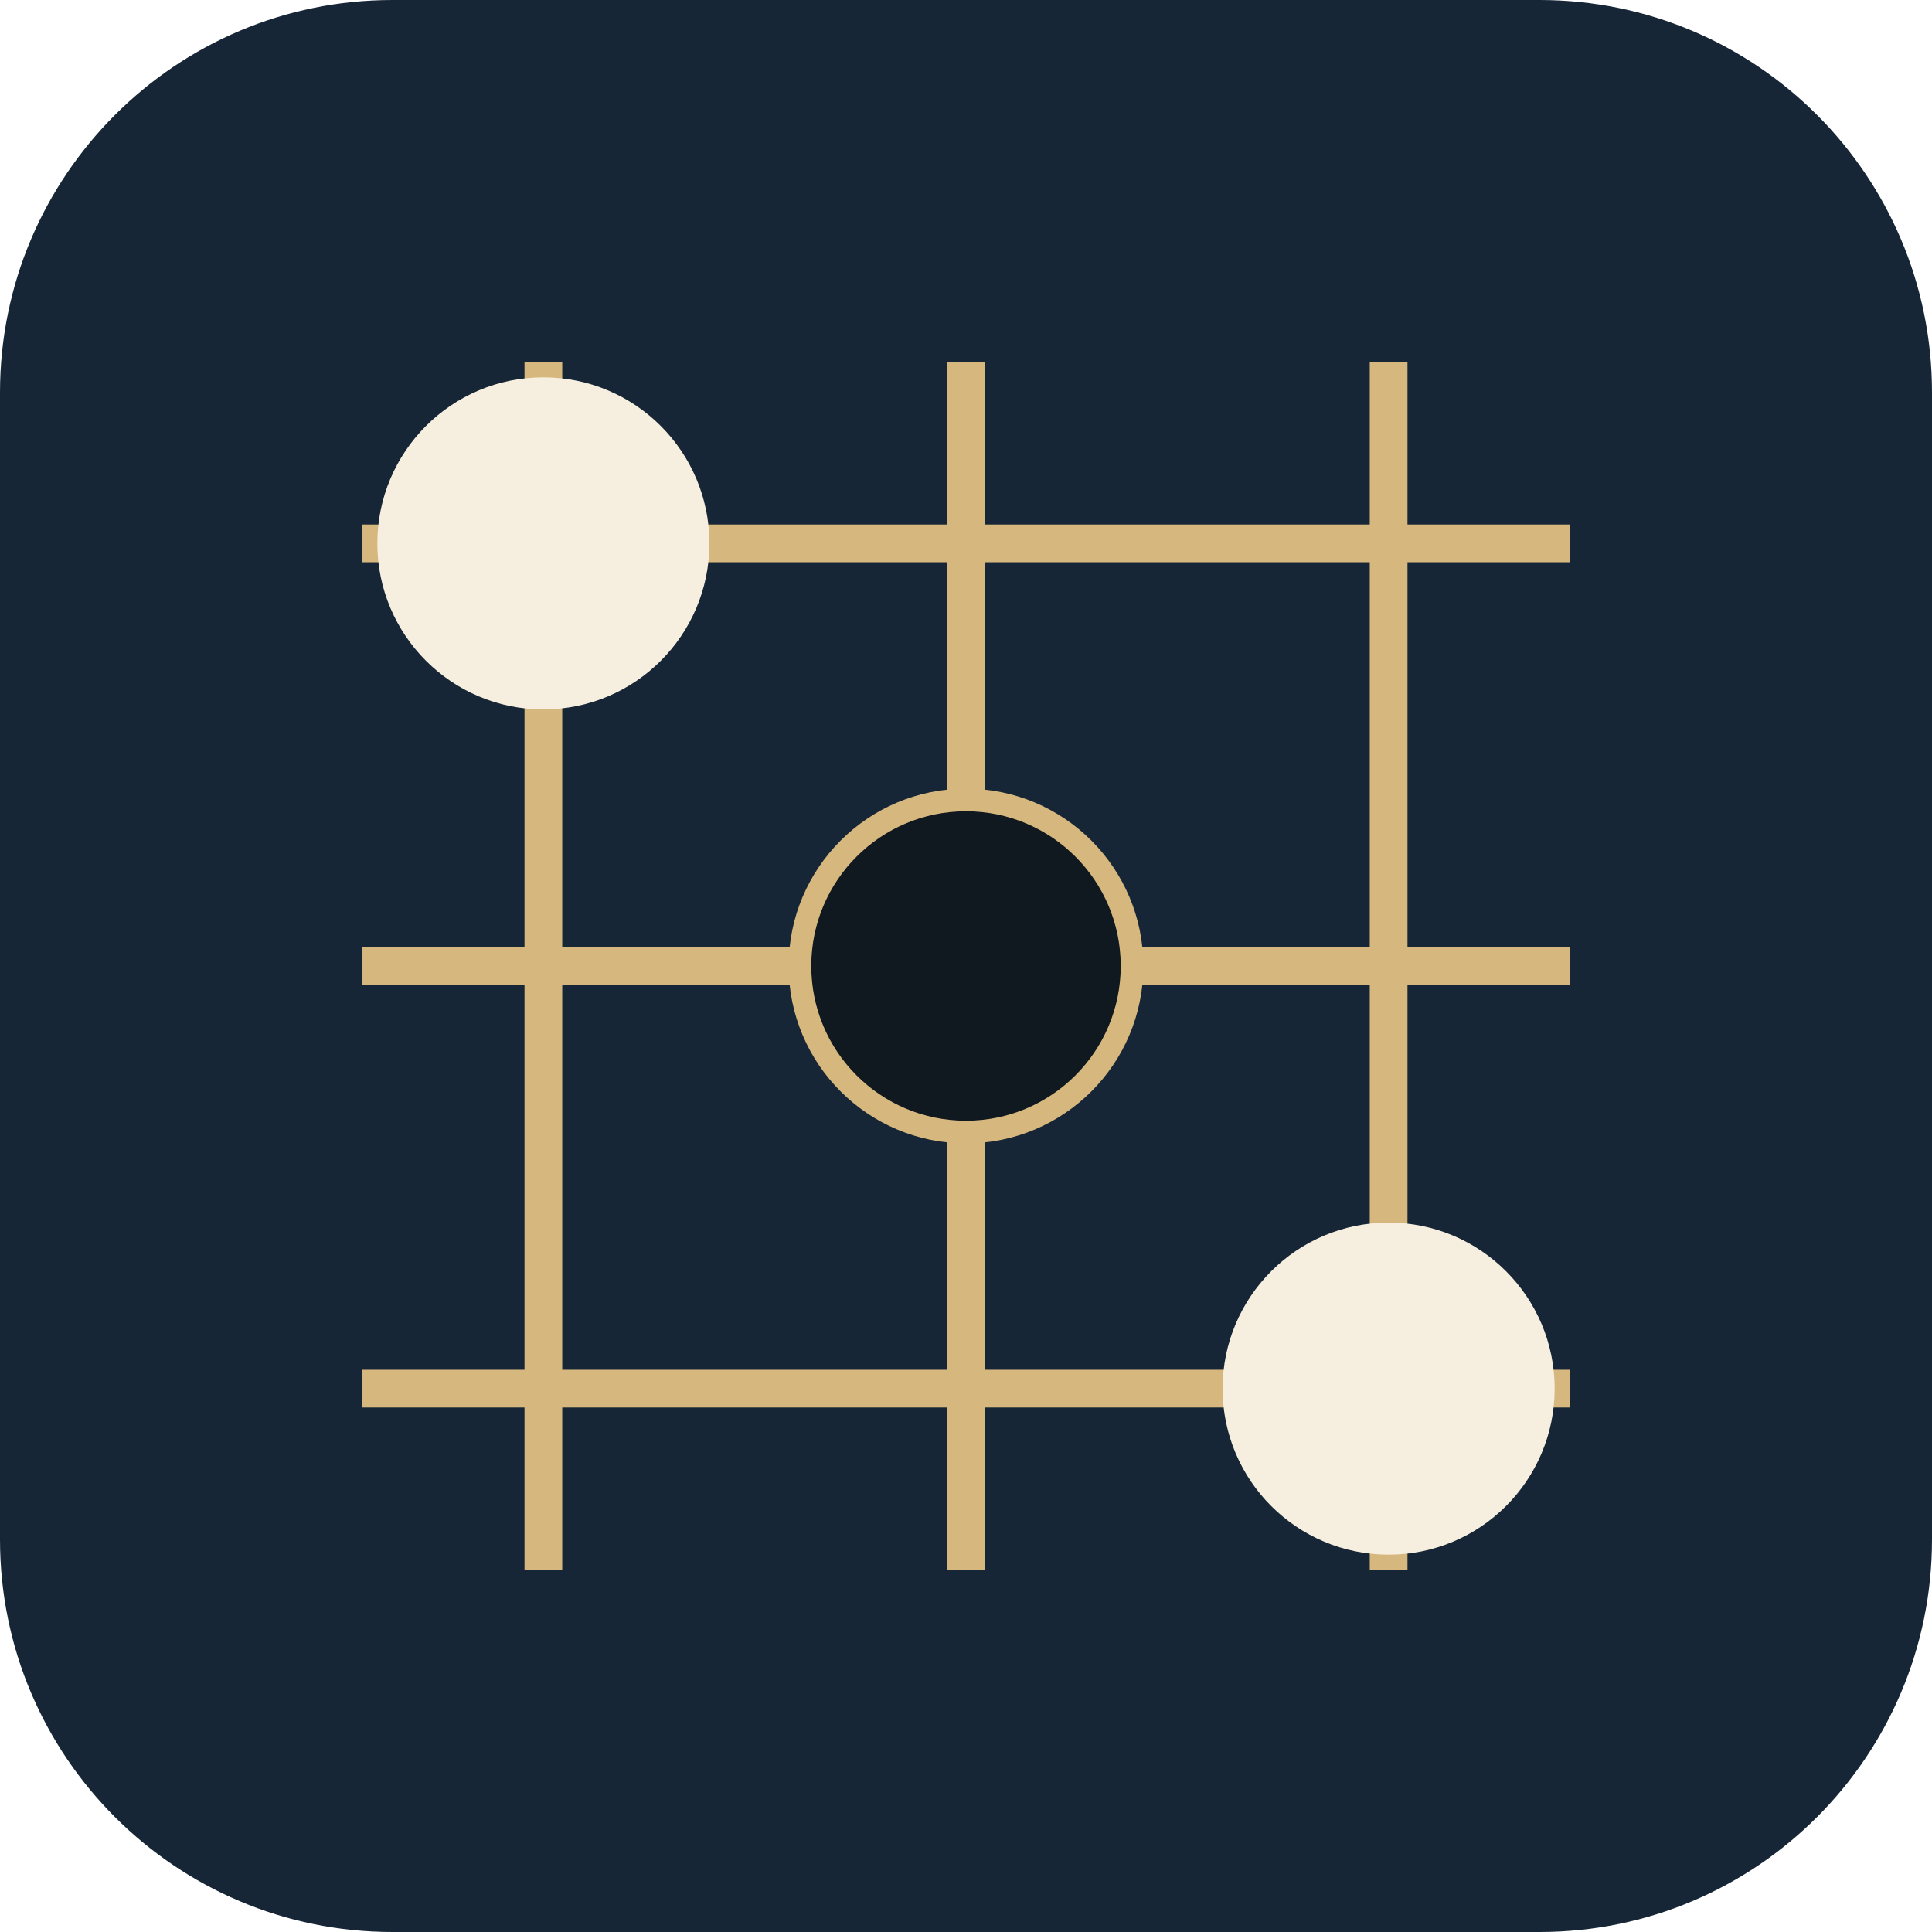
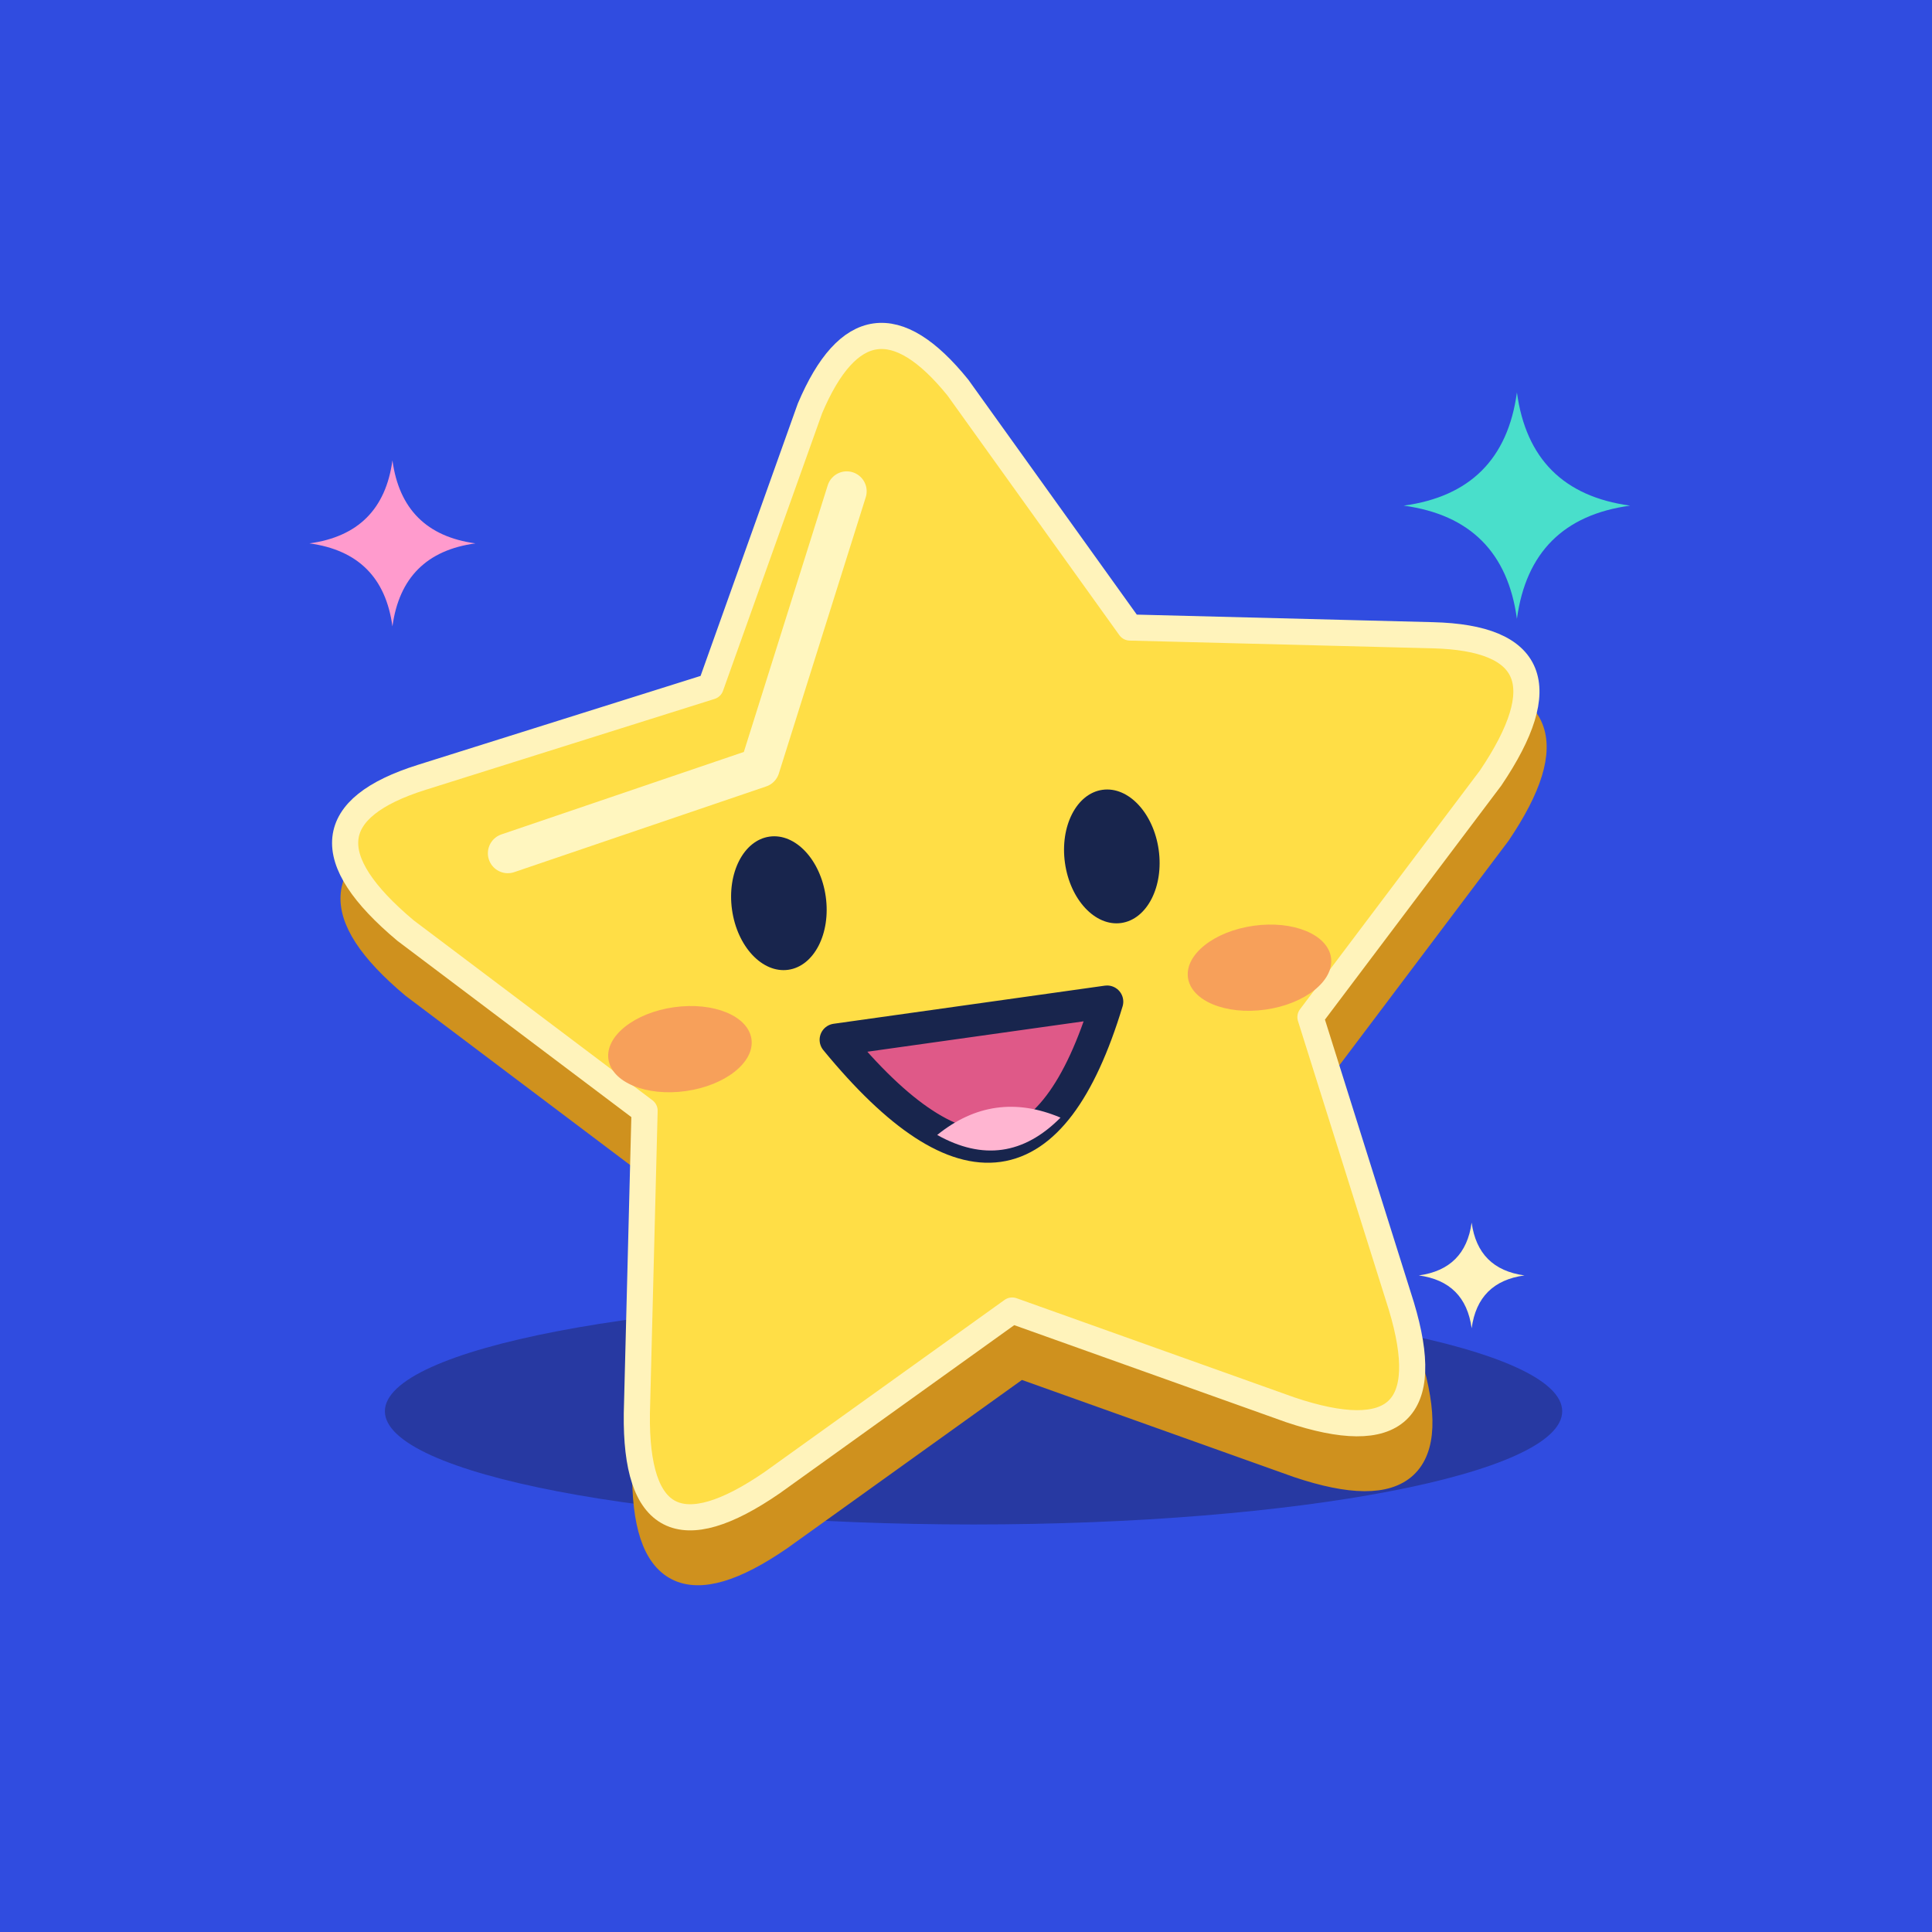
- <svg xmlns="http://www.w3.org/2000/svg" width="256" height="256" viewBox="0 0 256 256">
-   <rect width="256" height="256" rx="52" fill="#172636" />
-   <path d="M48 72h160M48 128h160M48 184h160M72 48v160M128 48v160M184 48v160" stroke="#d6b77d" stroke-width="5" />
-   <circle cx="72" cy="72" r="22" fill="#f6efdf" />
-   <circle cx="128" cy="128" r="22" fill="#101820" stroke="#d6b77d" stroke-width="3" />
-   <circle cx="184" cy="184" r="22" fill="#f6efdf" />
+ <svg xmlns="http://www.w3.org/2000/svg" width="1024" height="1024" viewBox="0 0 256 256">
+   <rect id="background" width="256" height="256" fill="#304CE0" />
+   <g id="artwork">
+     <ellipse cx="129" cy="187" rx="78" ry="15" fill="#2739A2" />
+     <path d="M0 -1Q.12 -.12 1 0Q.12 .12 0 1Q-.12 .12 -1 0Q-.12 -.12 0 -1Z" transform="translate(52 72) scale(11)" fill="#FF9BCD" />
+     <path d="M0 -1Q.12 -.12 1 0Q.12 .12 0 1Q-.12 .12 -1 0Q-.12 -.12 0 -1Z" transform="translate(201 67) scale(15)" fill="#49DFCB" />
+     <path d="M0 -1Q.12 -.12 1 0Q.12 .12 0 1Q-.12 .12 -1 0Q-.12 -.12 0 -1Z" transform="translate(195 169) scale(7)" fill="#FFF3BB" />
+     <g id="mascot" transform="translate(127 123) rotate(-8) scale(1.65) translate(-55 -53)">
+       <path d="M49 10Q55 0 61 10L72 31 96 35Q108 37 99 47L82 64 86 88Q88 101 76 95L55 84 34 95Q22 101 24 88L28 64 11 47Q2 37 14 35L38 31Z" transform="translate(0 4.5)" fill="#CF911E" stroke="#CF911E" stroke-width="2" stroke-linejoin="round" />
+       <path id="silhouette" d="M49 10Q55 0 61 10L72 31 96 35Q108 37 99 47L82 64 86 88Q88 101 76 95L55 84 34 95Q22 101 24 88L28 64 11 47Q2 37 14 35L38 31Z" fill="#FFDE46" stroke="#FFF3BB" stroke-width="2.1" stroke-linejoin="round" />
+       <path d="M20 42 41 38 51 17" stroke="#FFF6BF" stroke-width="3.2" stroke-linecap="round" stroke-linejoin="round" fill="none" />
+       <ellipse cx="41" cy="49" rx="3.8" ry="5.4" fill="#18254D" />
+       <ellipse cx="68" cy="49" rx="3.8" ry="5.4" fill="#18254D" />
+       <ellipse cx="31.5" cy="59.5" rx="5.8" ry="3.4" fill="#F7A05A" />
+       <ellipse cx="78.5" cy="59.5" rx="5.8" ry="3.4" fill="#F7A05A" />
+       <path d="M44 60.5H66Q56.5 81 44 60.5Z" fill="#DF5988" stroke="#18254D" stroke-width="2.6" stroke-linejoin="round" />
+       <path d="M51 69.2Q56 66.2 61 69.2Q56 73 51 69.2Z" fill="#FFB5D1" />
+     </g>
+   </g>
</svg>
